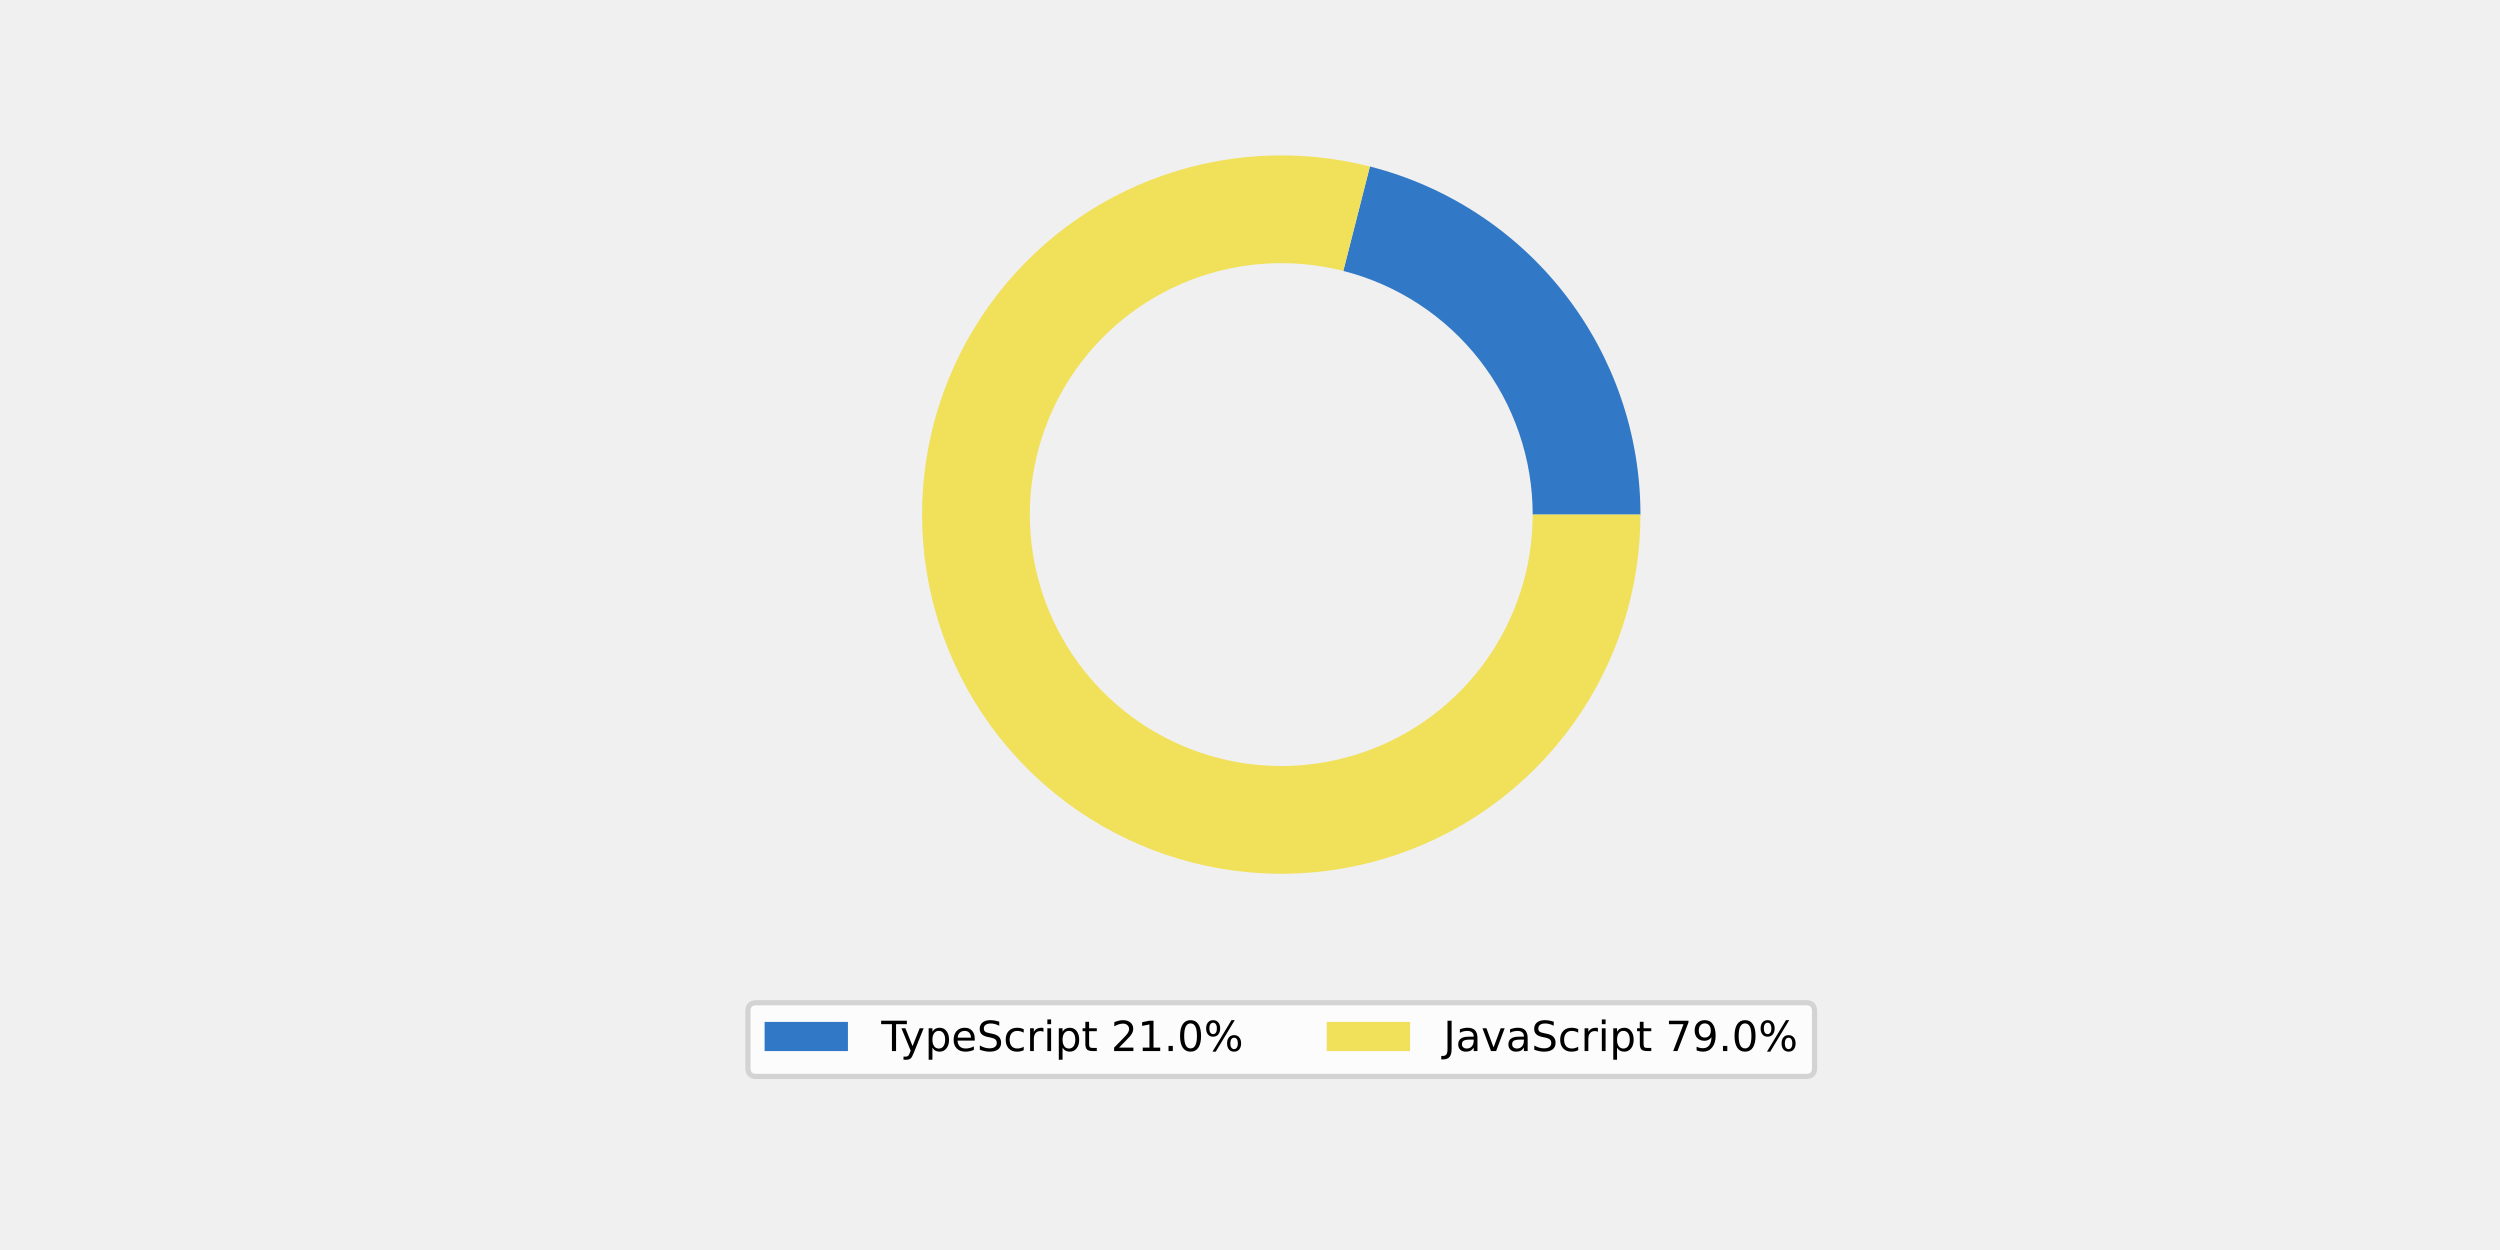
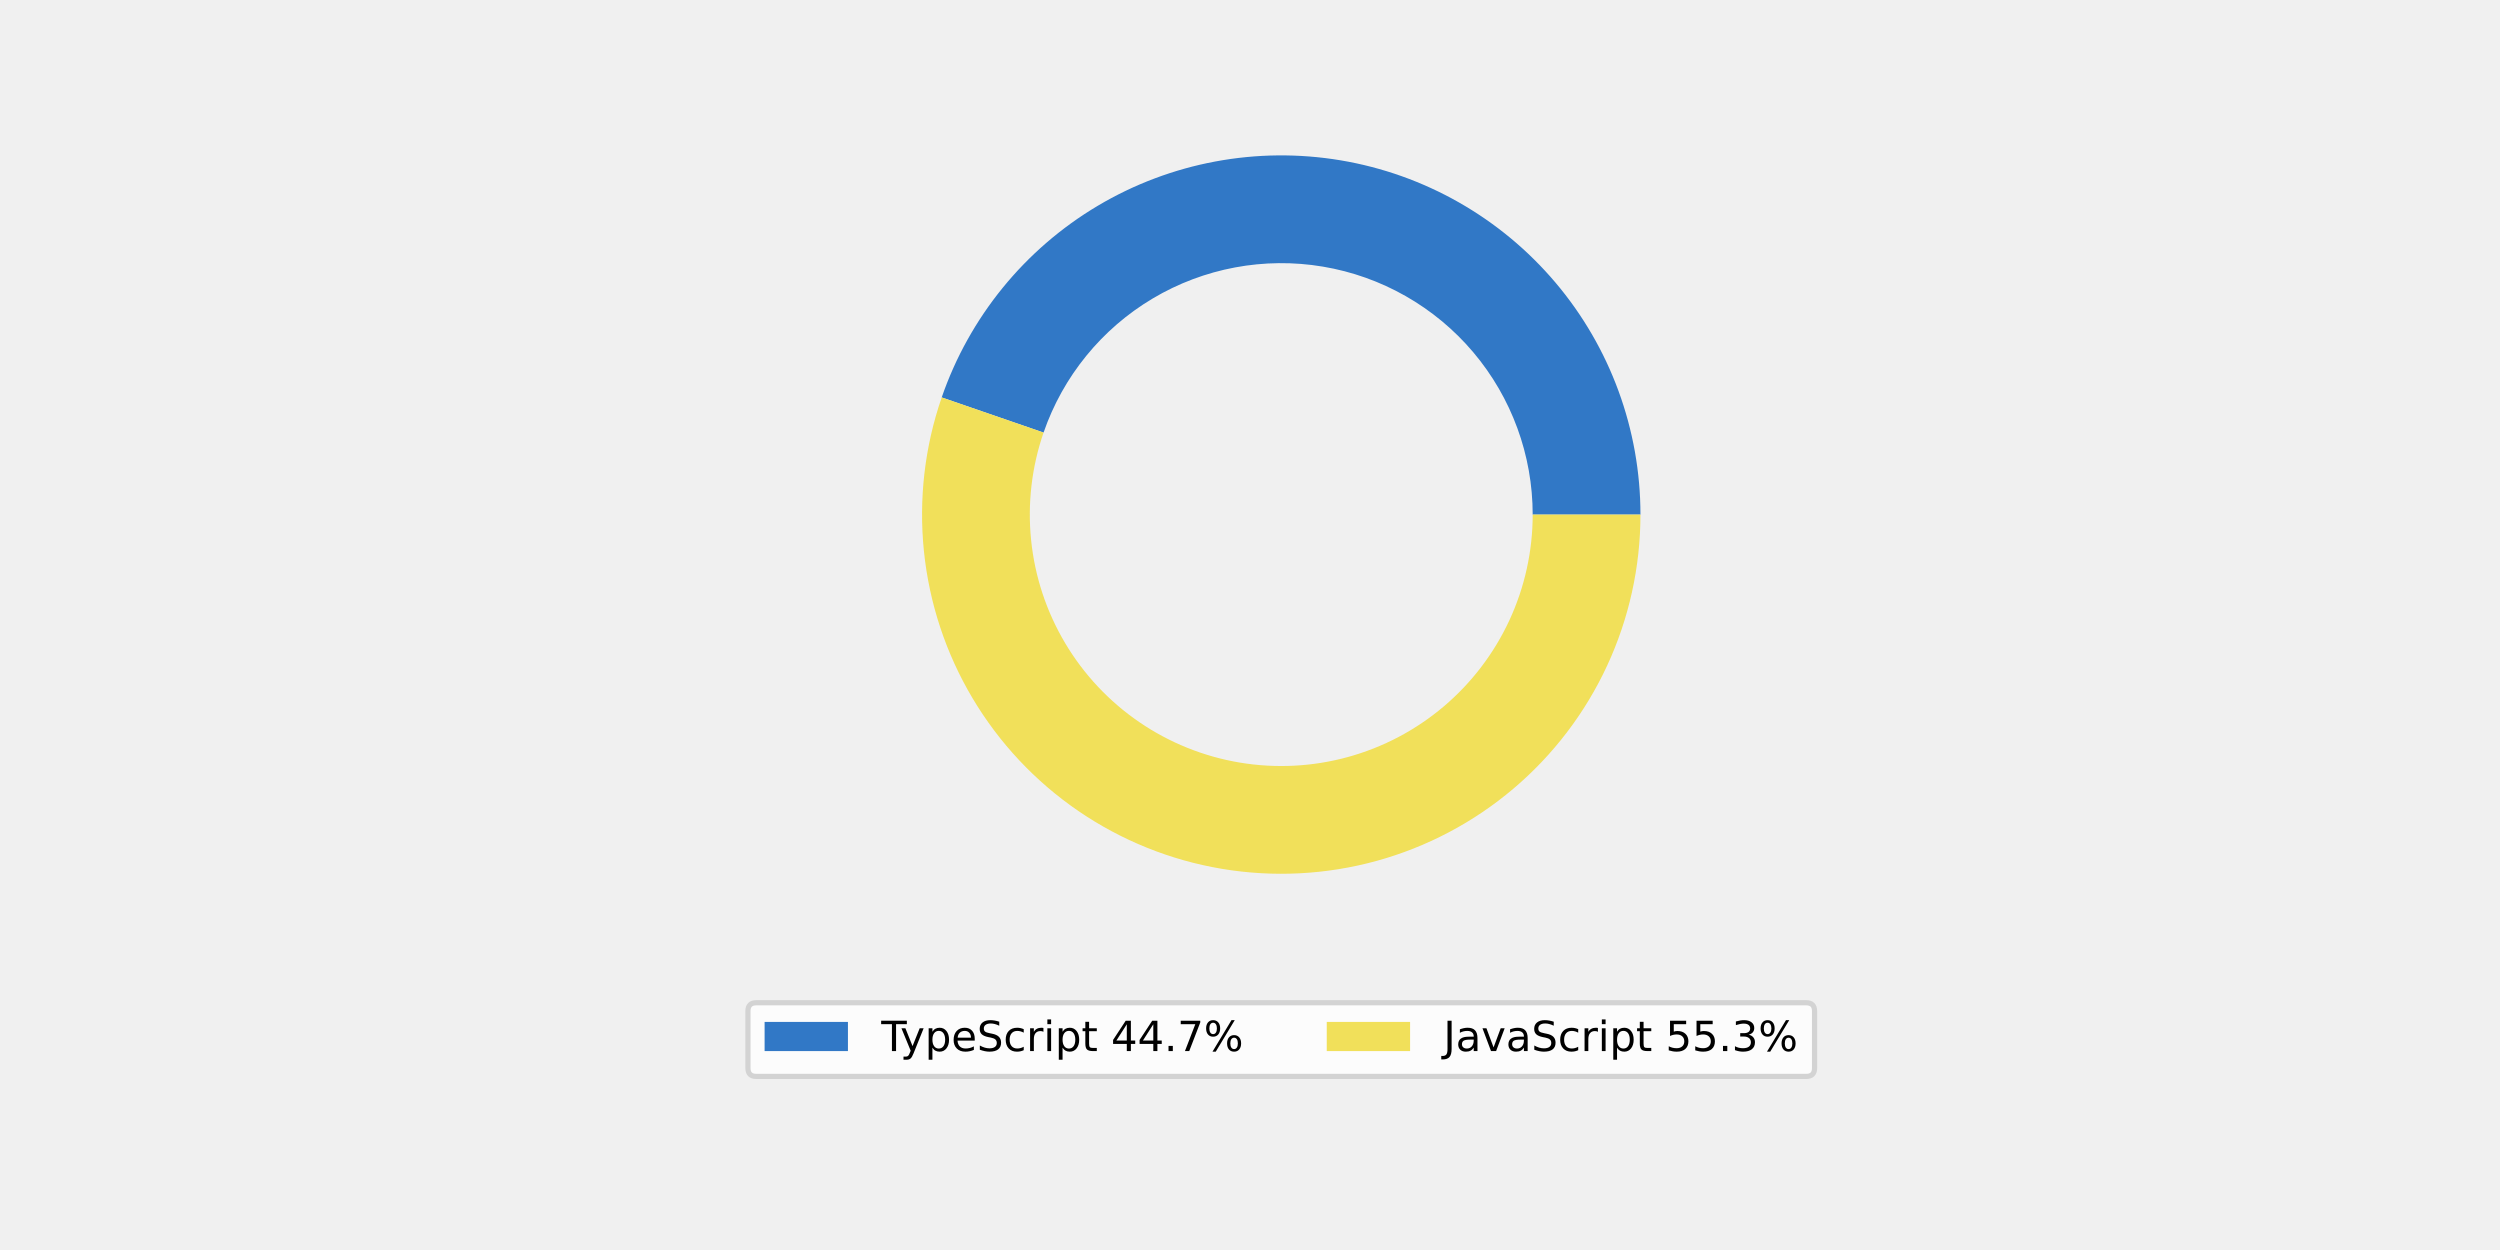
<svg xmlns="http://www.w3.org/2000/svg" xmlns:xlink="http://www.w3.org/1999/xlink" width="480pt" height="240pt" viewBox="0 0 480 240" version="1.1">
  <defs>
    <style type="text/css">*{stroke-linejoin: round; stroke-linecap: butt}</style>
  </defs>
  <g id="figure_1">
    <g id="patch_1">
      <path d="M 0 240  L 480 240  L 480 0  L 0 0  L 0 240  z " style="fill: none" />
    </g>
    <g id="axes_1">
      <g id="patch_2">
-         <path d="M 294.276 98.8  C 294.276 88.072 290.7 77.644 284.116 69.174  C 277.533 60.704 268.31 54.665 257.914 52.017  L 263.019 31.967  C 277.871 35.75 291.047 44.376 300.452 56.477  C 309.857 68.577 314.966 83.474 314.966 98.8  z " clip-path="url(#p26186c5f99)" style="fill: #3178c6" />
+         <path d="M 294.276 98.8  C 294.276 87.383 290.226 76.328 282.851 67.614  C 275.475 58.899 265.242 53.076 253.983 51.189  C 242.723 49.301 231.151 51.467 221.336 57.3  C 211.522 63.133 204.088 72.262 200.364 83.055  L 180.806 76.307  C 186.125 60.889 196.745 47.847 210.766 39.514  C 224.786 31.182 241.318 28.087 257.404 30.784  C 273.489 33.481 288.107 41.798 298.644 54.248  C 309.18 66.698 314.966 82.49 314.966 98.8  z " clip-path="url(#p004d422aff)" style="fill: #3178c6" />
      </g>
      <g id="patch_3">
-         <path d="M 257.914 52.017  C 253.068 50.783 248.06 50.31 243.069 50.613  C 238.078 50.917 233.164 51.994 228.504 53.806  C 223.844 55.618 219.493 58.144 215.608 61.291  C 211.723 64.439 208.351 68.172 205.612 72.355  C 202.872 76.538 200.8 81.122 199.468 85.942  C 198.136 90.761 197.561 95.759 197.764 100.755  C 197.966 105.751 198.944 110.685 200.661 115.381  C 202.379 120.077 204.815 124.478 207.884 128.426  C 210.952 132.374 214.616 135.821 218.743 138.645  C 222.87 141.468 227.41 143.633 232.202 145.062  C 236.994 146.491 241.978 147.167 246.978 147.066  C 251.977 146.965 256.93 146.087 261.66 144.465  C 266.39 142.843 270.839 140.496 274.848 137.508  C 278.858 134.52 282.378 130.927 285.285 126.859  C 288.191 122.79 290.447 118.294 291.973 113.532  C 293.499 108.77 294.276 103.8 294.276 98.8  L 314.966 98.8  C 314.966 105.943 313.856 113.043 311.676 119.846  C 309.496 126.648 306.273 133.071 302.121 138.884  C 297.969 144.696 292.939 149.829 287.212 154.098  C 281.484 158.366 275.128 161.719 268.371 164.036  C 261.614 166.353 254.538 167.607 247.397 167.751  C 240.255 167.896 233.134 166.93 226.289 164.889  C 219.443 162.847 212.957 159.754 207.061 155.721  C 201.165 151.688 195.932 146.763 191.548 141.123  C 187.165 135.483 183.684 129.196 181.23 122.488  C 178.777 115.779 177.38 108.73 177.091 101.592  C 176.802 94.455 177.623 87.316 179.526 80.431  C 181.428 73.546 184.389 66.998 188.302 61.022  C 192.215 55.045 197.033 49.713 202.583 45.216  C 208.133 40.719 214.348 37.112 221.006 34.523  C 227.663 31.934 234.683 30.395 241.813 29.962  C 248.943 29.528 256.097 30.205 263.019 31.967  z " clip-path="url(#p26186c5f99)" style="fill: #f1e05a" />
+         <path d="M 200.364 83.055  C 198.076 89.686 197.261 96.737 197.975 103.715  C 198.689 110.694 200.916 117.434 204.5 123.464  C 208.084 129.494 212.939 134.672 218.728 138.634  C 224.516 142.597 231.099 145.251 238.017 146.411  C 244.936 147.571 252.025 147.209 258.789 145.351  C 265.553 143.493 271.832 140.182 277.186 135.651  C 282.541 131.119 286.844 125.474 289.796 119.11  C 292.747 112.746 294.276 105.815 294.276 98.8  L 314.966 98.8  C 314.966 108.821 312.781 118.723 308.565 127.814  C 304.349 136.906 298.202 144.97 290.552 151.444  C 282.903 157.917 273.933 162.647 264.27 165.302  C 254.607 167.956 244.48 168.473 234.596 166.816  C 224.713 165.159 215.309 161.368 207.04 155.706  C 198.771 150.045 191.834 142.649 186.714 134.034  C 181.594 125.419 178.413 115.791 177.393 105.822  C 176.373 95.853 177.537 85.78 180.806 76.307  z " clip-path="url(#p004d422aff)" style="fill: #f1e05a" />
      </g>
    </g>
    <g id="axes_2">
      <g id="legend_1">
        <g id="patch_4">
          <path d="M 145.204 206.671  L 346.796 206.671  Q 348.396 206.671 348.396 205.071  L 348.396 194.129  Q 348.396 192.529 346.796 192.529  L 145.204 192.529  Q 143.604 192.529 143.604 194.129  L 143.604 205.071  Q 143.604 206.671 145.204 206.671  z " style="fill: #ffffff; opacity: 0.8; stroke: #cccccc; stroke-linejoin: miter" />
        </g>
        <g id="patch_5">
          <path d="M 146.804 201.808  L 162.804 201.808  L 162.804 196.208  L 146.804 196.208  z " style="fill: #3178c6" />
        </g>
        <g id="text_1">
          <g transform="translate(169.2038 201.8075) scale(0.08 -0.08)">
            <defs>
              <path id="DejaVuSans-54" d="M -19 4666  L 3928 4666  L 3928 4134  L 2272 4134  L 2272 0  L 1638 0  L 1638 4134  L -19 4134  L -19 4666  z " transform="scale(0.015625)" />
              <path id="DejaVuSans-79" d="M 2059 -325  Q 1816 -950 1584 -1140  Q 1353 -1331 966 -1331  L 506 -1331  L 506 -850  L 844 -850  Q 1081 -850 1212 -737  Q 1344 -625 1503 -206  L 1606 56  L 191 3500  L 800 3500  L 1894 763  L 2988 3500  L 3597 3500  L 2059 -325  z " transform="scale(0.015625)" />
              <path id="DejaVuSans-70" d="M 1159 525  L 1159 -1331  L 581 -1331  L 581 3500  L 1159 3500  L 1159 2969  Q 1341 3281 1617 3432  Q 1894 3584 2278 3584  Q 2916 3584 3314 3078  Q 3713 2572 3713 1747  Q 3713 922 3314 415  Q 2916 -91 2278 -91  Q 1894 -91 1617 61  Q 1341 213 1159 525  z M 3116 1747  Q 3116 2381 2855 2742  Q 2594 3103 2138 3103  Q 1681 3103 1420 2742  Q 1159 2381 1159 1747  Q 1159 1113 1420 752  Q 1681 391 2138 391  Q 2594 391 2855 752  Q 3116 1113 3116 1747  z " transform="scale(0.015625)" />
              <path id="DejaVuSans-65" d="M 3597 1894  L 3597 1613  L 953 1613  Q 991 1019 1311 708  Q 1631 397 2203 397  Q 2534 397 2845 478  Q 3156 559 3463 722  L 3463 178  Q 3153 47 2828 -22  Q 2503 -91 2169 -91  Q 1331 -91 842 396  Q 353 884 353 1716  Q 353 2575 817 3079  Q 1281 3584 2069 3584  Q 2775 3584 3186 3129  Q 3597 2675 3597 1894  z M 3022 2063  Q 3016 2534 2758 2815  Q 2500 3097 2075 3097  Q 1594 3097 1305 2825  Q 1016 2553 972 2059  L 3022 2063  z " transform="scale(0.015625)" />
              <path id="DejaVuSans-53" d="M 3425 4513  L 3425 3897  Q 3066 4069 2747 4153  Q 2428 4238 2131 4238  Q 1616 4238 1336 4038  Q 1056 3838 1056 3469  Q 1056 3159 1242 3001  Q 1428 2844 1947 2747  L 2328 2669  Q 3034 2534 3370 2195  Q 3706 1856 3706 1288  Q 3706 609 3251 259  Q 2797 -91 1919 -91  Q 1588 -91 1214 -16  Q 841 59 441 206  L 441 856  Q 825 641 1194 531  Q 1563 422 1919 422  Q 2459 422 2753 634  Q 3047 847 3047 1241  Q 3047 1584 2836 1778  Q 2625 1972 2144 2069  L 1759 2144  Q 1053 2284 737 2584  Q 422 2884 422 3419  Q 422 4038 858 4394  Q 1294 4750 2059 4750  Q 2388 4750 2728 4690  Q 3069 4631 3425 4513  z " transform="scale(0.015625)" />
              <path id="DejaVuSans-63" d="M 3122 3366  L 3122 2828  Q 2878 2963 2633 3030  Q 2388 3097 2138 3097  Q 1578 3097 1268 2742  Q 959 2388 959 1747  Q 959 1106 1268 751  Q 1578 397 2138 397  Q 2388 397 2633 464  Q 2878 531 3122 666  L 3122 134  Q 2881 22 2623 -34  Q 2366 -91 2075 -91  Q 1284 -91 818 406  Q 353 903 353 1747  Q 353 2603 823 3093  Q 1294 3584 2113 3584  Q 2378 3584 2631 3529  Q 2884 3475 3122 3366  z " transform="scale(0.015625)" />
              <path id="DejaVuSans-72" d="M 2631 2963  Q 2534 3019 2420 3045  Q 2306 3072 2169 3072  Q 1681 3072 1420 2755  Q 1159 2438 1159 1844  L 1159 0  L 581 0  L 581 3500  L 1159 3500  L 1159 2956  Q 1341 3275 1631 3429  Q 1922 3584 2338 3584  Q 2397 3584 2469 3576  Q 2541 3569 2628 3553  L 2631 2963  z " transform="scale(0.015625)" />
              <path id="DejaVuSans-69" d="M 603 3500  L 1178 3500  L 1178 0  L 603 0  L 603 3500  z M 603 4863  L 1178 4863  L 1178 4134  L 603 4134  L 603 4863  z " transform="scale(0.015625)" />
              <path id="DejaVuSans-74" d="M 1172 4494  L 1172 3500  L 2356 3500  L 2356 3053  L 1172 3053  L 1172 1153  Q 1172 725 1289 603  Q 1406 481 1766 481  L 2356 481  L 2356 0  L 1766 0  Q 1100 0 847 248  Q 594 497 594 1153  L 594 3053  L 172 3053  L 172 3500  L 594 3500  L 594 4494  L 1172 4494  z " transform="scale(0.015625)" />
              <path id="DejaVuSans-20" transform="scale(0.015625)" />
-               <path id="DejaVuSans-32" d="M 1228 531  L 3431 531  L 3431 0  L 469 0  L 469 531  Q 828 903 1448 1529  Q 2069 2156 2228 2338  Q 2531 2678 2651 2914  Q 2772 3150 2772 3378  Q 2772 3750 2511 3984  Q 2250 4219 1831 4219  Q 1534 4219 1204 4116  Q 875 4013 500 3803  L 500 4441  Q 881 4594 1212 4672  Q 1544 4750 1819 4750  Q 2544 4750 2975 4387  Q 3406 4025 3406 3419  Q 3406 3131 3298 2873  Q 3191 2616 2906 2266  Q 2828 2175 2409 1742  Q 1991 1309 1228 531  z " transform="scale(0.015625)" />
-               <path id="DejaVuSans-31" d="M 794 531  L 1825 531  L 1825 4091  L 703 3866  L 703 4441  L 1819 4666  L 2450 4666  L 2450 531  L 3481 531  L 3481 0  L 794 0  L 794 531  z " transform="scale(0.015625)" />
+               <path id="DejaVuSans-34" d="M 2419 4116  L 825 1625  L 2419 1625  L 2419 4116  z M 2253 4666  L 3047 4666  L 3047 1625  L 3713 1625  L 3713 1100  L 3047 1100  L 3047 0  L 2419 0  L 2419 1100  L 313 1100  L 313 1709  L 2253 4666  z " transform="scale(0.015625)" />
              <path id="DejaVuSans-2e" d="M 684 794  L 1344 794  L 1344 0  L 684 0  L 684 794  z " transform="scale(0.015625)" />
-               <path id="DejaVuSans-30" d="M 2034 4250  Q 1547 4250 1301 3770  Q 1056 3291 1056 2328  Q 1056 1369 1301 889  Q 1547 409 2034 409  Q 2525 409 2770 889  Q 3016 1369 3016 2328  Q 3016 3291 2770 3770  Q 2525 4250 2034 4250  z M 2034 4750  Q 2819 4750 3233 4129  Q 3647 3509 3647 2328  Q 3647 1150 3233 529  Q 2819 -91 2034 -91  Q 1250 -91 836 529  Q 422 1150 422 2328  Q 422 3509 836 4129  Q 1250 4750 2034 4750  z " transform="scale(0.015625)" />
+               <path id="DejaVuSans-37" d="M 525 4666  L 3525 4666  L 3525 4397  L 1831 0  L 1172 0  L 2766 4134  L 525 4134  L 525 4666  z " transform="scale(0.015625)" />
              <path id="DejaVuSans-25" d="M 4653 2053  Q 4381 2053 4226 1822  Q 4072 1591 4072 1178  Q 4072 772 4226 539  Q 4381 306 4653 306  Q 4919 306 5073 539  Q 5228 772 5228 1178  Q 5228 1588 5073 1820  Q 4919 2053 4653 2053  z M 4653 2450  Q 5147 2450 5437 2106  Q 5728 1763 5728 1178  Q 5728 594 5436 251  Q 5144 -91 4653 -91  Q 4153 -91 3862 251  Q 3572 594 3572 1178  Q 3572 1766 3864 2108  Q 4156 2450 4653 2450  z M 1428 4353  Q 1159 4353 1004 4120  Q 850 3888 850 3481  Q 850 3069 1003 2837  Q 1156 2606 1428 2606  Q 1700 2606 1854 2837  Q 2009 3069 2009 3481  Q 2009 3884 1853 4118  Q 1697 4353 1428 4353  z M 4250 4750  L 4750 4750  L 1831 -91  L 1331 -91  L 4250 4750  z M 1428 4750  Q 1922 4750 2215 4408  Q 2509 4066 2509 3481  Q 2509 2891 2217 2550  Q 1925 2209 1428 2209  Q 931 2209 642 2551  Q 353 2894 353 3481  Q 353 4063 643 4406  Q 934 4750 1428 4750  z " transform="scale(0.015625)" />
            </defs>
            <use xlink:href="#DejaVuSans-54" />
            <use xlink:href="#DejaVuSans-79" transform="translate(45.45898 0)" />
            <use xlink:href="#DejaVuSans-70" transform="translate(104.6387 0)" />
            <use xlink:href="#DejaVuSans-65" transform="translate(168.1152 0)" />
            <use xlink:href="#DejaVuSans-53" transform="translate(229.6387 0)" />
            <use xlink:href="#DejaVuSans-63" transform="translate(293.1152 0)" />
            <use xlink:href="#DejaVuSans-72" transform="translate(348.0957 0)" />
            <use xlink:href="#DejaVuSans-69" transform="translate(389.209 0)" />
            <use xlink:href="#DejaVuSans-70" transform="translate(416.9922 0)" />
            <use xlink:href="#DejaVuSans-74" transform="translate(480.4688 0)" />
            <use xlink:href="#DejaVuSans-20" transform="translate(519.6777 0)" />
-             <use xlink:href="#DejaVuSans-32" transform="translate(551.4648 0)" />
-             <use xlink:href="#DejaVuSans-31" transform="translate(615.0879 0)" />
+             <use xlink:href="#DejaVuSans-34" transform="translate(551.4648 0)" />
+             <use xlink:href="#DejaVuSans-34" transform="translate(615.0879 0)" />
            <use xlink:href="#DejaVuSans-2e" transform="translate(678.7109 0)" />
-             <use xlink:href="#DejaVuSans-30" transform="translate(710.498 0)" />
+             <use xlink:href="#DejaVuSans-37" transform="translate(710.498 0)" />
            <use xlink:href="#DejaVuSans-25" transform="translate(774.1211 0)" />
          </g>
        </g>
        <g id="patch_6">
          <path d="M 254.736 201.808  L 270.736 201.808  L 270.736 196.208  L 254.736 196.208  z " style="fill: #f1e05a" />
        </g>
        <g id="text_2">
          <g transform="translate(277.1363 201.8075) scale(0.08 -0.08)">
            <defs>
              <path id="DejaVuSans-4a" d="M 628 4666  L 1259 4666  L 1259 325  Q 1259 -519 939 -900  Q 619 -1281 -91 -1281  L -331 -1281  L -331 -750  L -134 -750  Q 284 -750 456 -515  Q 628 -281 628 325  L 628 4666  z " transform="scale(0.015625)" />
              <path id="DejaVuSans-61" d="M 2194 1759  Q 1497 1759 1228 1600  Q 959 1441 959 1056  Q 959 750 1161 570  Q 1363 391 1709 391  Q 2188 391 2477 730  Q 2766 1069 2766 1631  L 2766 1759  L 2194 1759  z M 3341 1997  L 3341 0  L 2766 0  L 2766 531  Q 2569 213 2275 61  Q 1981 -91 1556 -91  Q 1019 -91 701 211  Q 384 513 384 1019  Q 384 1609 779 1909  Q 1175 2209 1959 2209  L 2766 2209  L 2766 2266  Q 2766 2663 2505 2880  Q 2244 3097 1772 3097  Q 1472 3097 1187 3025  Q 903 2953 641 2809  L 641 3341  Q 956 3463 1253 3523  Q 1550 3584 1831 3584  Q 2591 3584 2966 3190  Q 3341 2797 3341 1997  z " transform="scale(0.015625)" />
              <path id="DejaVuSans-76" d="M 191 3500  L 800 3500  L 1894 563  L 2988 3500  L 3597 3500  L 2284 0  L 1503 0  L 191 3500  z " transform="scale(0.015625)" />
-               <path id="DejaVuSans-37" d="M 525 4666  L 3525 4666  L 3525 4397  L 1831 0  L 1172 0  L 2766 4134  L 525 4134  L 525 4666  z " transform="scale(0.015625)" />
-               <path id="DejaVuSans-39" d="M 703 97  L 703 672  Q 941 559 1184 500  Q 1428 441 1663 441  Q 2288 441 2617 861  Q 2947 1281 2994 2138  Q 2813 1869 2534 1725  Q 2256 1581 1919 1581  Q 1219 1581 811 2004  Q 403 2428 403 3163  Q 403 3881 828 4315  Q 1253 4750 1959 4750  Q 2769 4750 3195 4129  Q 3622 3509 3622 2328  Q 3622 1225 3098 567  Q 2575 -91 1691 -91  Q 1453 -91 1209 -44  Q 966 3 703 97  z M 1959 2075  Q 2384 2075 2632 2365  Q 2881 2656 2881 3163  Q 2881 3666 2632 3958  Q 2384 4250 1959 4250  Q 1534 4250 1286 3958  Q 1038 3666 1038 3163  Q 1038 2656 1286 2365  Q 1534 2075 1959 2075  z " transform="scale(0.015625)" />
+               <path id="DejaVuSans-35" d="M 691 4666  L 3169 4666  L 3169 4134  L 1269 4134  L 1269 2991  Q 1406 3038 1543 3061  Q 1681 3084 1819 3084  Q 2600 3084 3056 2656  Q 3513 2228 3513 1497  Q 3513 744 3044 326  Q 2575 -91 1722 -91  Q 1428 -91 1123 -41  Q 819 9 494 109  L 494 744  Q 775 591 1075 516  Q 1375 441 1709 441  Q 2250 441 2565 725  Q 2881 1009 2881 1497  Q 2881 1984 2565 2268  Q 2250 2553 1709 2553  Q 1456 2553 1204 2497  Q 953 2441 691 2322  L 691 4666  z " transform="scale(0.015625)" />
+               <path id="DejaVuSans-33" d="M 2597 2516  Q 3050 2419 3304 2112  Q 3559 1806 3559 1356  Q 3559 666 3084 287  Q 2609 -91 1734 -91  Q 1441 -91 1130 -33  Q 819 25 488 141  L 488 750  Q 750 597 1062 519  Q 1375 441 1716 441  Q 2309 441 2620 675  Q 2931 909 2931 1356  Q 2931 1769 2642 2001  Q 2353 2234 1838 2234  L 1294 2234  L 1294 2753  L 1863 2753  Q 2328 2753 2575 2939  Q 2822 3125 2822 3475  Q 2822 3834 2567 4026  Q 2313 4219 1838 4219  Q 1578 4219 1281 4162  Q 984 4106 628 3988  L 628 4550  Q 988 4650 1302 4700  Q 1616 4750 1894 4750  Q 2613 4750 3031 4423  Q 3450 4097 3450 3541  Q 3450 3153 3228 2886  Q 3006 2619 2597 2516  z " transform="scale(0.015625)" />
            </defs>
            <use xlink:href="#DejaVuSans-4a" />
            <use xlink:href="#DejaVuSans-61" transform="translate(29.49219 0)" />
            <use xlink:href="#DejaVuSans-76" transform="translate(90.77148 0)" />
            <use xlink:href="#DejaVuSans-61" transform="translate(149.9512 0)" />
            <use xlink:href="#DejaVuSans-53" transform="translate(211.2305 0)" />
            <use xlink:href="#DejaVuSans-63" transform="translate(274.707 0)" />
            <use xlink:href="#DejaVuSans-72" transform="translate(329.6875 0)" />
            <use xlink:href="#DejaVuSans-69" transform="translate(370.8008 0)" />
            <use xlink:href="#DejaVuSans-70" transform="translate(398.584 0)" />
            <use xlink:href="#DejaVuSans-74" transform="translate(462.0605 0)" />
            <use xlink:href="#DejaVuSans-20" transform="translate(501.2695 0)" />
-             <use xlink:href="#DejaVuSans-37" transform="translate(533.0566 0)" />
-             <use xlink:href="#DejaVuSans-39" transform="translate(596.6797 0)" />
+             <use xlink:href="#DejaVuSans-35" transform="translate(533.0566 0)" />
+             <use xlink:href="#DejaVuSans-35" transform="translate(596.6797 0)" />
            <use xlink:href="#DejaVuSans-2e" transform="translate(660.3027 0)" />
-             <use xlink:href="#DejaVuSans-30" transform="translate(692.0898 0)" />
+             <use xlink:href="#DejaVuSans-33" transform="translate(692.0898 0)" />
            <use xlink:href="#DejaVuSans-25" transform="translate(755.7129 0)" />
          </g>
        </g>
      </g>
    </g>
  </g>
  <defs>
-     <clipPath id="p26186c5f99">
+     <clipPath id="p004d422aff">
      <path d="M 316 98.8  C 316 89.608 314.189 80.505 310.672 72.012  C 307.154 63.52 301.997 55.802 295.497 49.303  C 288.998 42.803 281.28 37.646 272.788 34.128  C 264.295 30.611 255.192 28.8 246 28.8  C 236.808 28.8 227.705 30.611 219.212 34.128  C 210.72 37.646 203.002 42.803 196.503 49.303  C 190.003 55.802 184.846 63.52 181.328 72.012  C 177.811 80.505 176 89.608 176 98.8  C 176 107.992 177.811 117.095 181.328 125.588  C 184.846 134.08 190.003 141.798 196.503 148.297  C 203.002 154.797 210.72 159.954 219.212 163.472  C 227.705 166.989 236.808 168.8 246 168.8  C 255.192 168.8 264.295 166.989 272.788 163.472  C 281.28 159.954 288.998 154.797 295.497 148.297  C 301.997 141.798 307.154 134.08 310.672 125.588  C 314.189 117.095 316 107.992 316 98.8  M 246 98.8  C 246 98.8 246 98.8 246 98.8  C 246 98.8 246 98.8 246 98.8  C 246 98.8 246 98.8 246 98.8  C 246 98.8 246 98.8 246 98.8  C 246 98.8 246 98.8 246 98.8  C 246 98.8 246 98.8 246 98.8  C 246 98.8 246 98.8 246 98.8  C 246 98.8 246 98.8 246 98.8  C 246 98.8 246 98.8 246 98.8  C 246 98.8 246 98.8 246 98.8  C 246 98.8 246 98.8 246 98.8  C 246 98.8 246 98.8 246 98.8  C 246 98.8 246 98.8 246 98.8  C 246 98.8 246 98.8 246 98.8  C 246 98.8 246 98.8 246 98.8  C 246 98.8 246 98.8 246 98.8  z " />
    </clipPath>
  </defs>
</svg>
